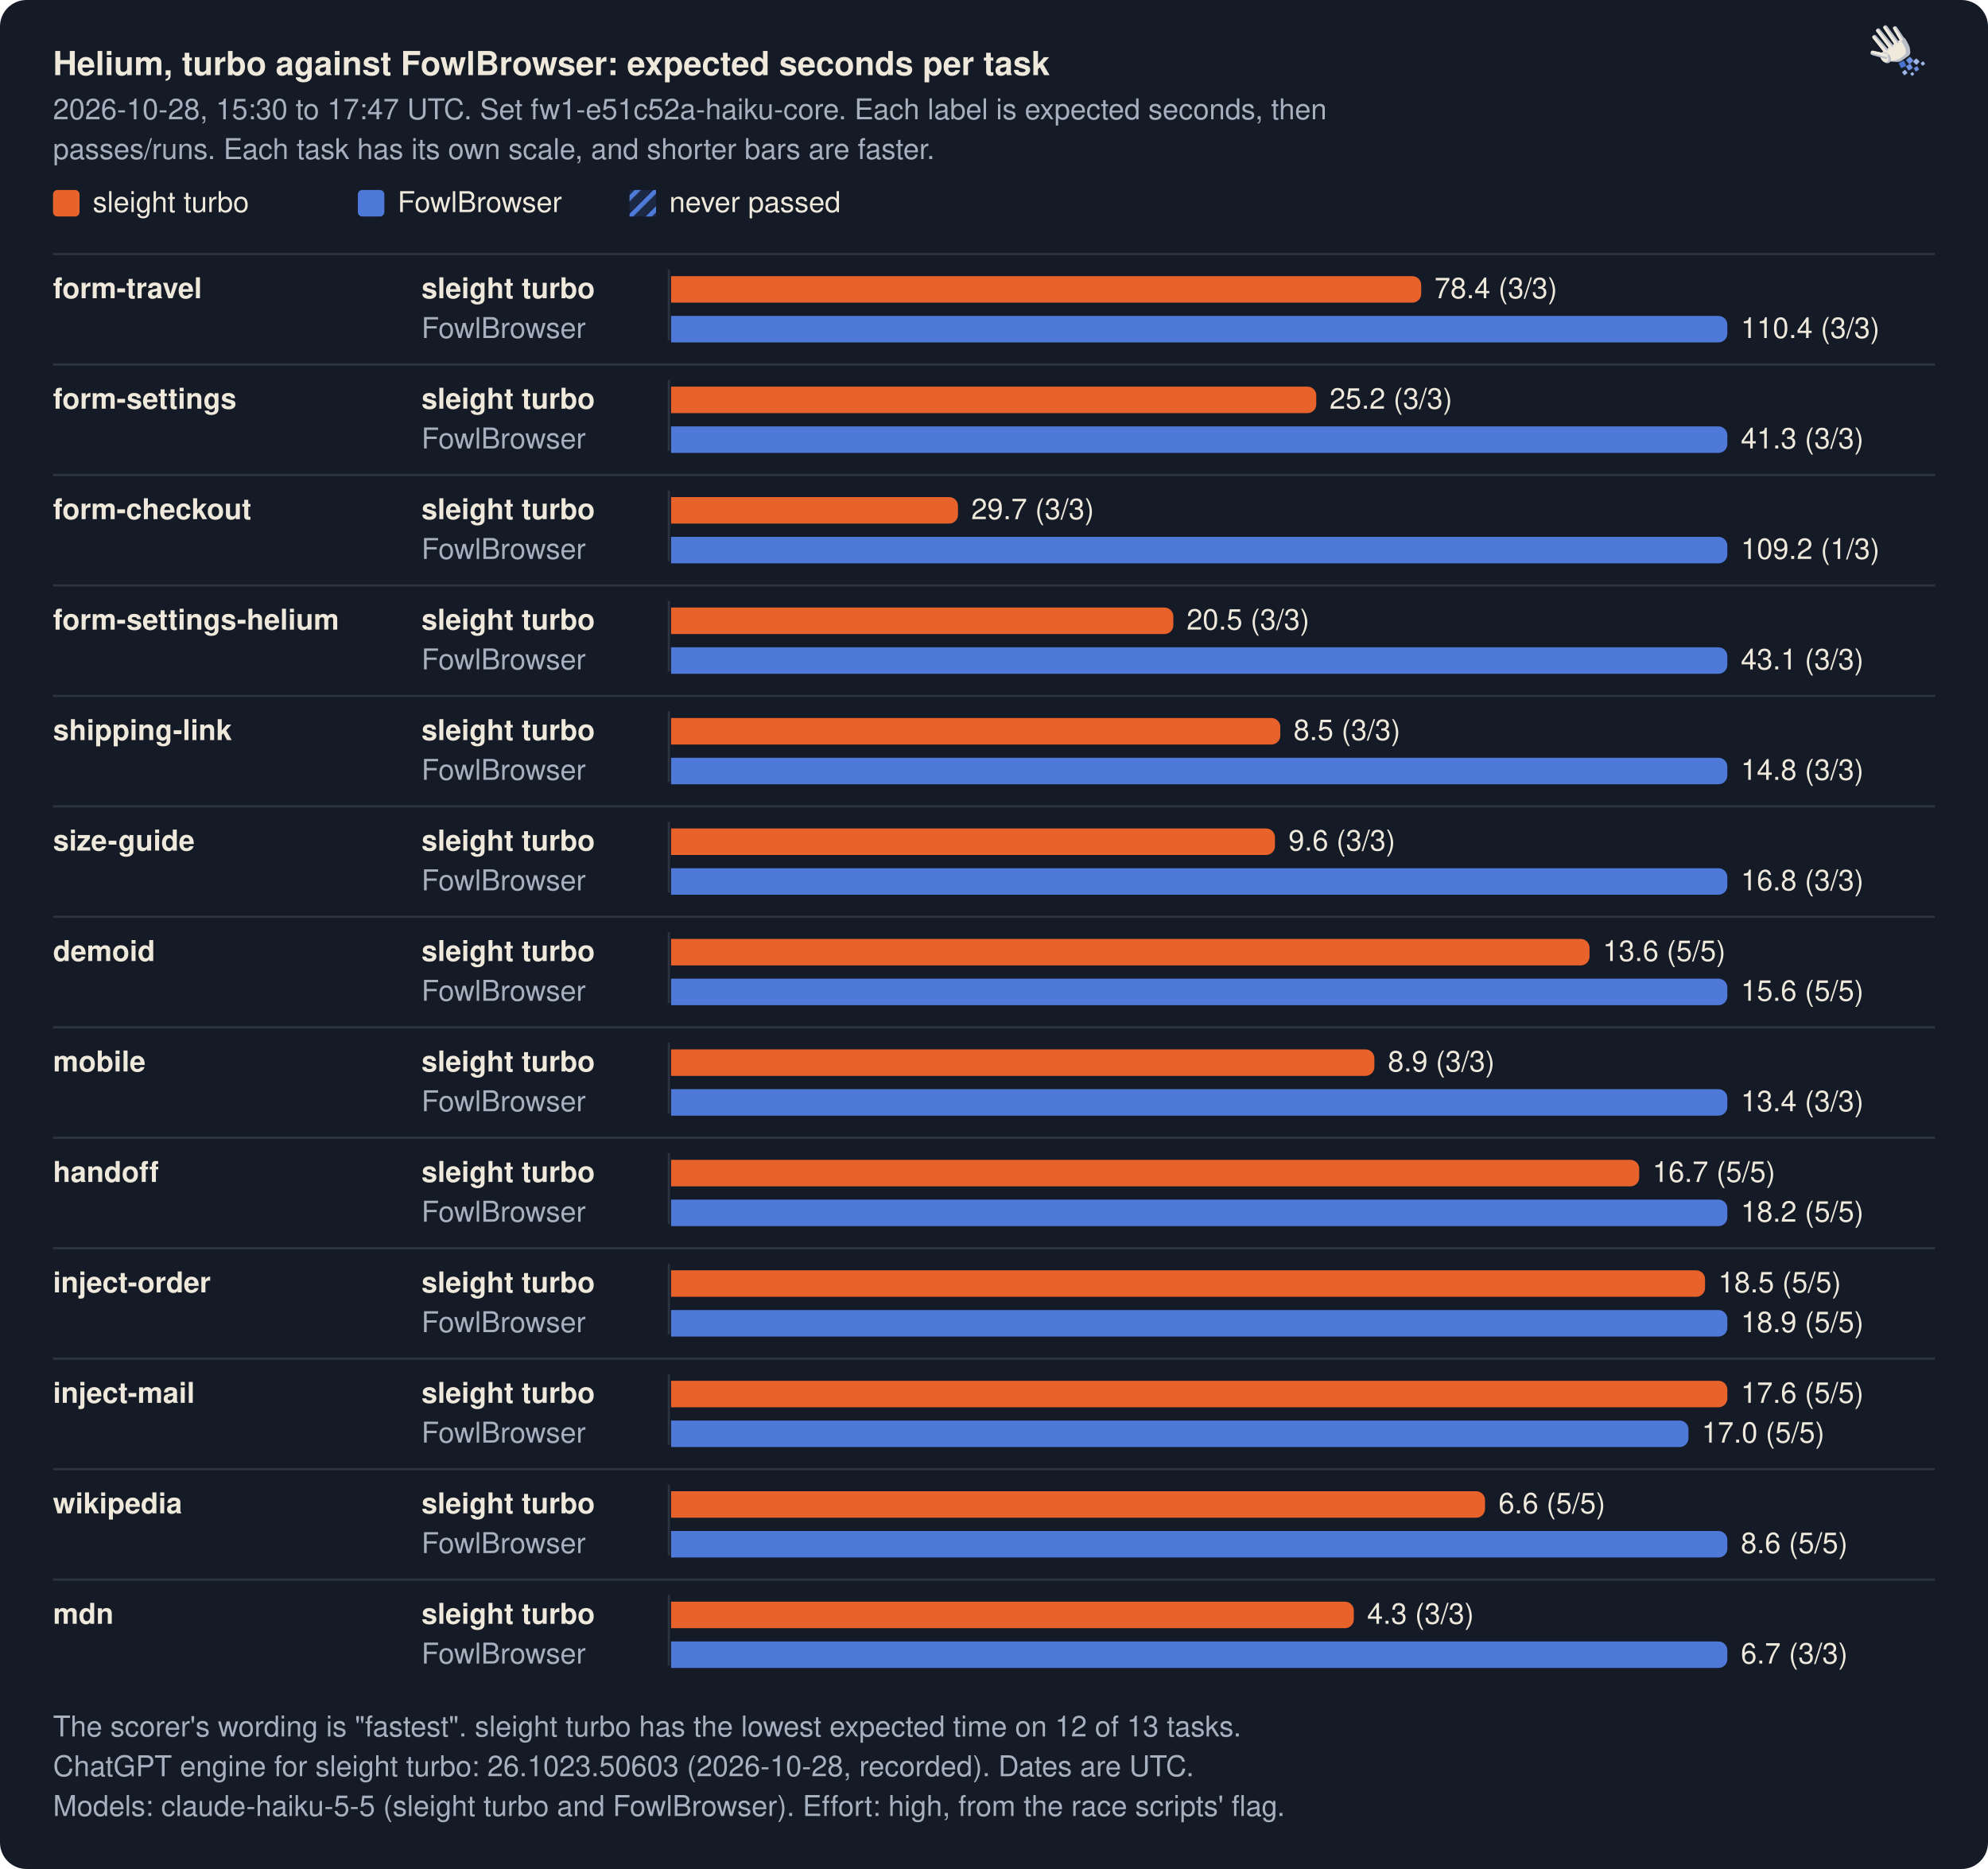
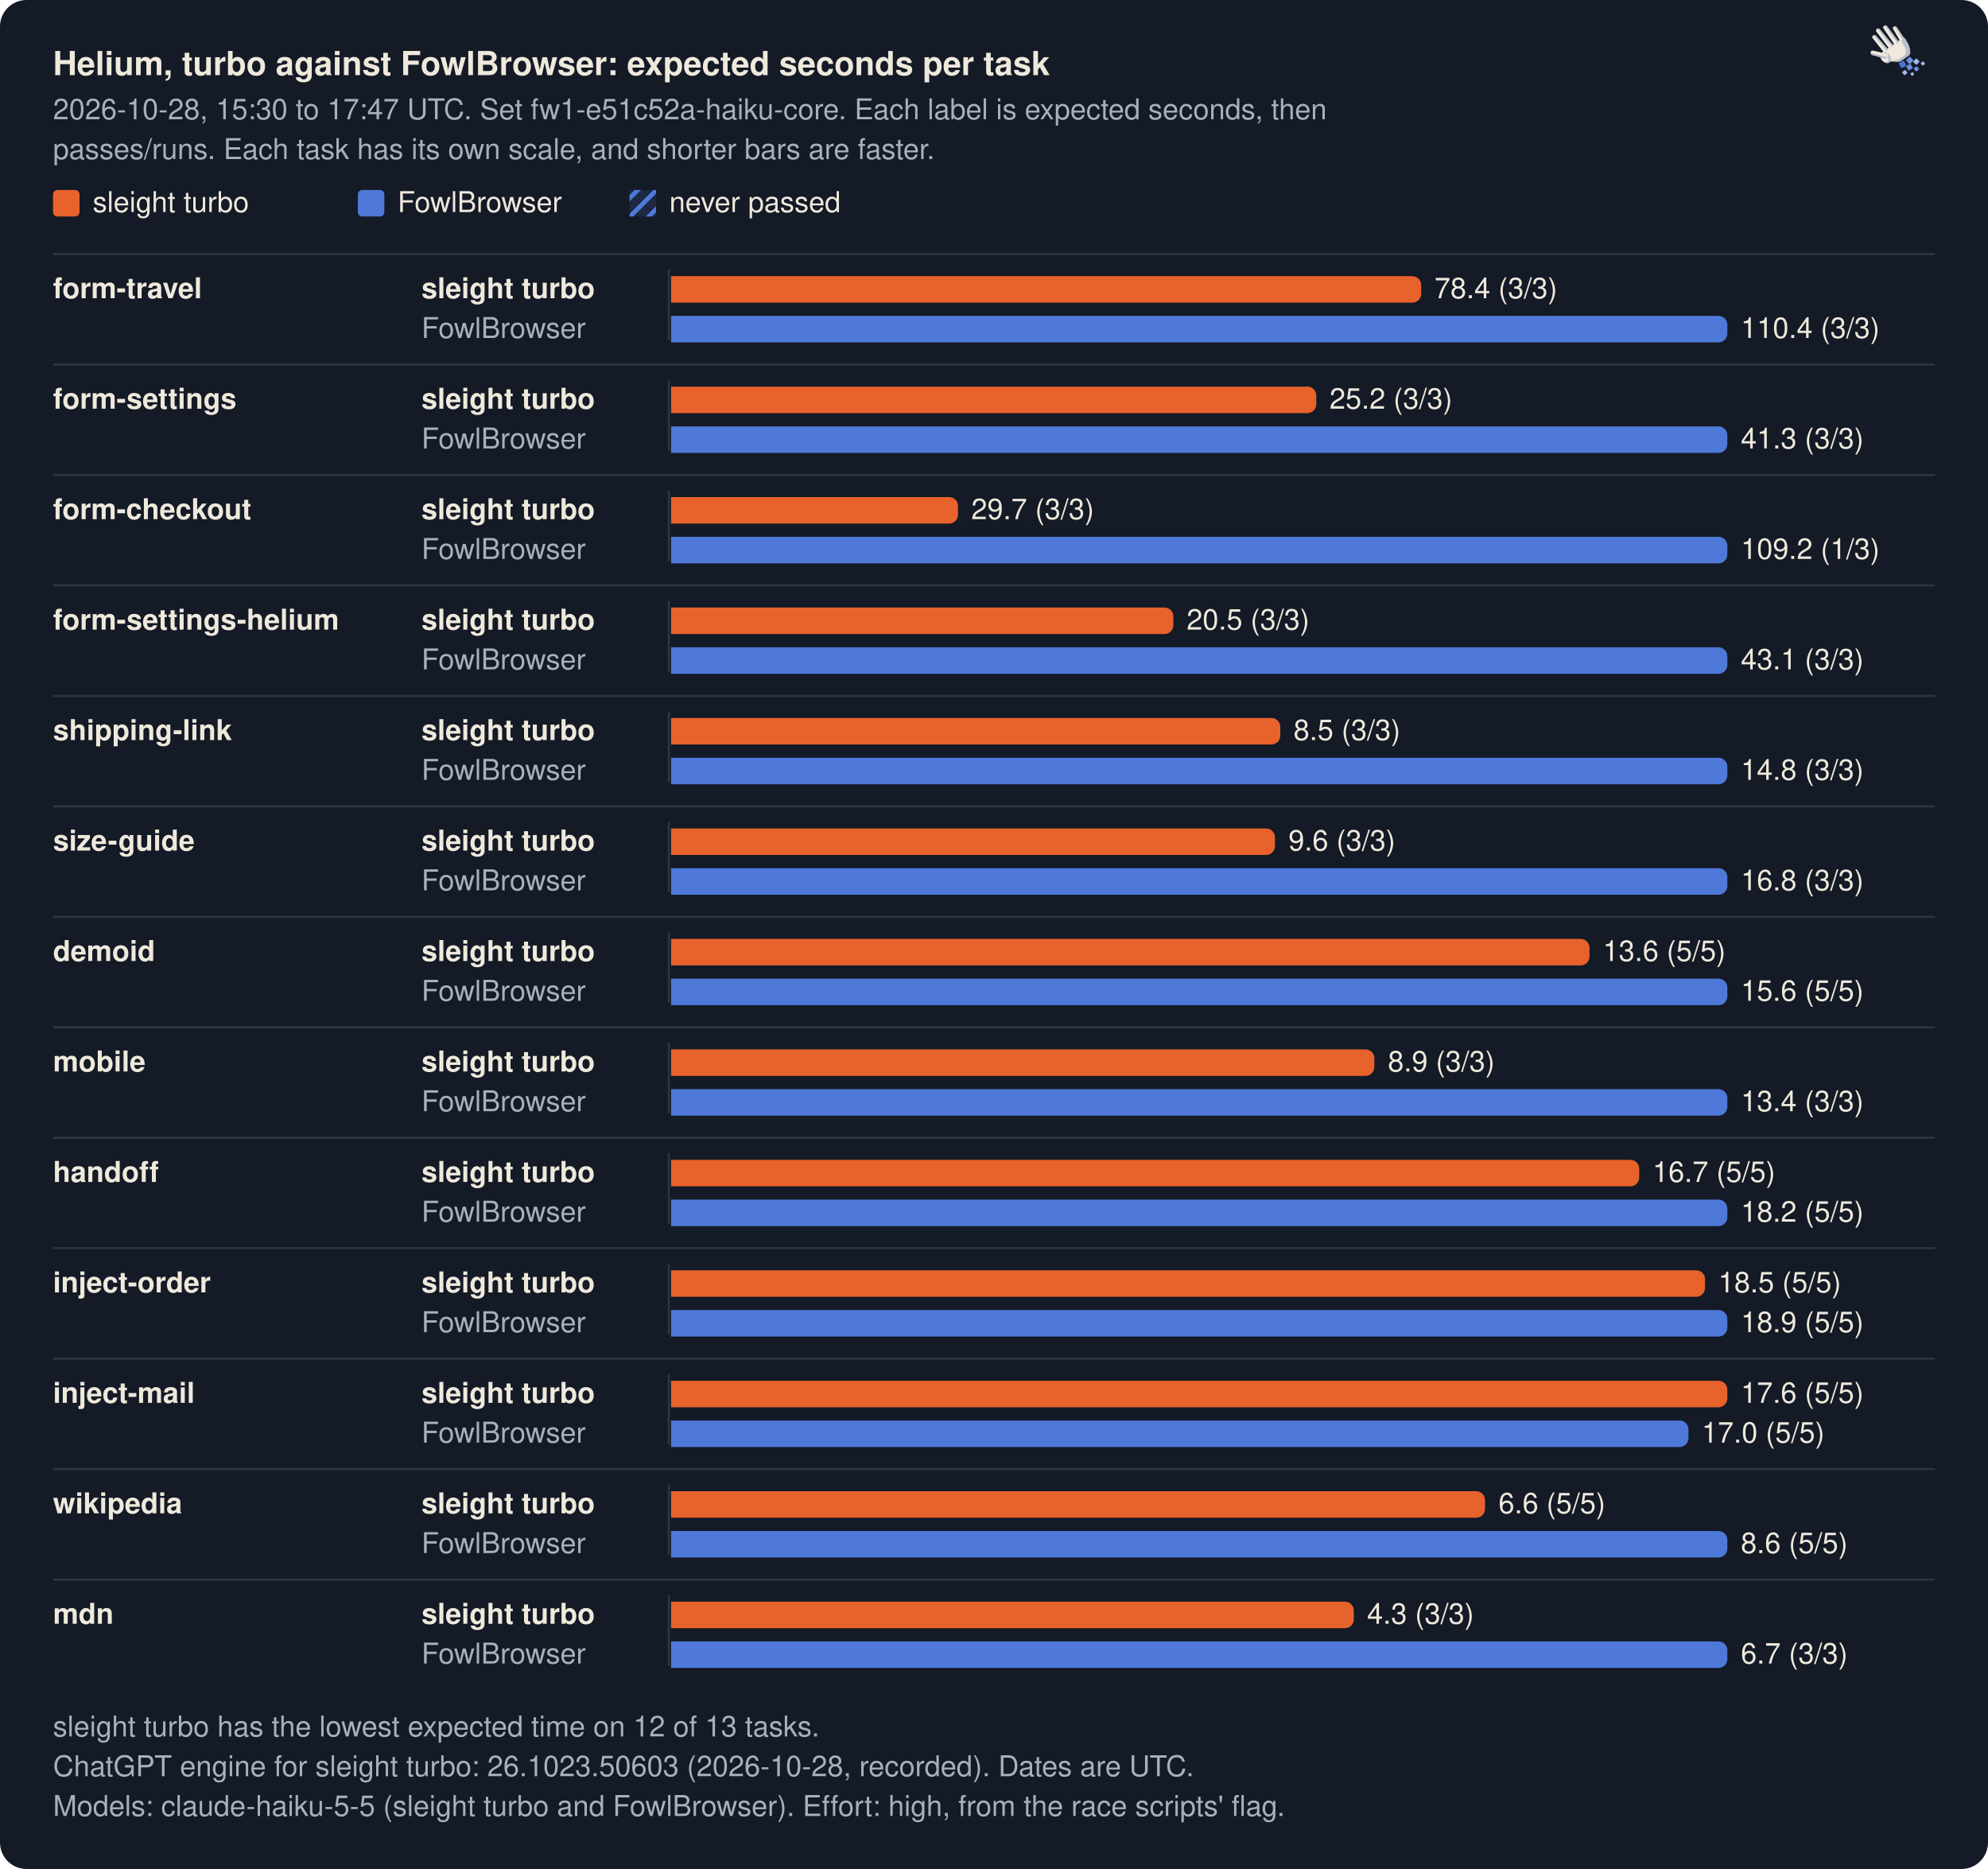
<svg xmlns="http://www.w3.org/2000/svg" viewBox="0 0 900 846" width="900" height="846" role="img" aria-labelledby="title desc">
  <style>
.bg{fill:#141A26}
text{font-family:-apple-system,"Segoe UI",Helvetica,Arial,sans-serif;font-size:13px;fill:#EFE9DC}
.t{font-size:15px;font-weight:600}
.b{font-weight:600}
.m{fill:#A7B0BF}
.g{stroke:#2C3442;stroke-width:1;fill:none}
.me{fill:#E8622C}
.ot{fill:#4E79D9}
.sl{fill:#9AA6B8}
.hme{stroke:#E8622C}
.hot{stroke:#4E79D9}
.hsl{stroke:#9AA6B8}
</style>
  <defs>
    <pattern id="h-me" width="6" height="6" patternUnits="userSpaceOnUse" patternTransform="rotate(45)">
      <line class="hme" x1="1" y1="0" x2="1" y2="6" stroke-width="2" />
    </pattern>
    <pattern id="h-ot" width="6" height="6" patternUnits="userSpaceOnUse" patternTransform="rotate(45)">
      <line class="hot" x1="1" y1="0" x2="1" y2="6" stroke-width="2" />
    </pattern>
    <pattern id="h-sl" width="6" height="6" patternUnits="userSpaceOnUse" patternTransform="rotate(45)">
      <line class="hsl" x1="1" y1="0" x2="1" y2="6" stroke-width="2" />
    </pattern>
  </defs>
  <rect class="bg" width="900" height="846" rx="12" />
  <text x="24" y="34" class="t">Helium, turbo against FowlBrowser: expected seconds per task</text>
  <text x="24" y="54" class="m">2026-10-28, 15:30 to 17:47 UTC. Set fw1-e51c52a-haiku-core. Each label is expected seconds, then</text>
  <text x="24" y="72" class="m">passes/runs. Each task has its own scale, and shorter bars are faster.</text>
  <g transform="translate(840 8) scale(0.8)">
    <g transform="translate(0.6 0.6)">
      <g transform="translate(10 10) rotate(-35)">
        <g fill="#141A26" stroke="#141A26" fill-opacity="0.08" stroke-opacity="0.08" stroke-width="3" stroke-linejoin="round">
          <path d="M-2 12.39 Q-2.2 10.8 -0.6 10.8 L12.4 10.8 Q14 10.8 13.82 12.39 L13.48 15.41 Q13.3 17 12.56 18.42 L11.94 19.58 Q11.2 21 9.6 21 L5.2 21 Q3.6 21 2.35 20 L-0.15 18 Q-1.4 17 -1.6 15.41 Z" />
          <path d="M-3.8 14.6 A2.5 3.3 0 1 0 1.2 14.6 A2.5 3.3 0 1 0 -3.8 14.6 Z" />
          <path d="M0.83 13.52 L-5.04 7.13 A1.25 1.25 0 0 0 -6.93 8.76 L-1.43 15.48 Z" />
          <path d="M2.44 11.48 L1.3 1.09 A1.2 1.2 0 0 0 -1.09 1.3 L-0.44 11.72 Z" />
          <path d="M6.15 11.51 L5.17 -0.67 A1.2 1.2 0 0 0 2.77 -0.53 L3.25 11.69 Z" />
          <path d="M9.85 11.59 L9.51 0.29 A1.2 1.2 0 0 0 7.11 0.31 L6.95 11.61 Z" />
          <path d="M13.5 11.68 L13.68 3.81 A1.15 1.15 0 0 0 11.39 3.68 L10.7 11.52 Z" />
        </g>
        <g fill="#141A26" stroke="#141A26" fill-opacity="0.12" stroke-opacity="0.12" stroke-width="1.8" stroke-linejoin="round">
          <path d="M-2 12.39 Q-2.2 10.8 -0.6 10.8 L12.4 10.8 Q14 10.8 13.82 12.39 L13.48 15.41 Q13.3 17 12.56 18.42 L11.94 19.58 Q11.2 21 9.6 21 L5.2 21 Q3.6 21 2.35 20 L-0.15 18 Q-1.4 17 -1.6 15.41 Z" />
          <path d="M-3.8 14.6 A2.5 3.3 0 1 0 1.2 14.6 A2.5 3.3 0 1 0 -3.8 14.6 Z" />
          <path d="M0.83 13.52 L-5.04 7.13 A1.25 1.25 0 0 0 -6.93 8.76 L-1.43 15.48 Z" />
          <path d="M2.44 11.48 L1.3 1.09 A1.2 1.2 0 0 0 -1.09 1.3 L-0.44 11.72 Z" />
          <path d="M6.15 11.51 L5.17 -0.67 A1.2 1.2 0 0 0 2.77 -0.53 L3.25 11.69 Z" />
          <path d="M9.85 11.59 L9.51 0.29 A1.2 1.2 0 0 0 7.11 0.31 L6.95 11.61 Z" />
          <path d="M13.5 11.68 L13.68 3.81 A1.15 1.15 0 0 0 11.39 3.68 L10.7 11.52 Z" />
        </g>
        <g fill="#141A26" stroke="#141A26" fill-opacity="0.2" stroke-opacity="0.2" stroke-width="0.8" stroke-linejoin="round">
          <path d="M-2 12.39 Q-2.2 10.8 -0.6 10.8 L12.4 10.8 Q14 10.8 13.82 12.39 L13.48 15.41 Q13.3 17 12.56 18.42 L11.94 19.58 Q11.2 21 9.6 21 L5.2 21 Q3.6 21 2.35 20 L-0.15 18 Q-1.4 17 -1.6 15.41 Z" />
          <path d="M-3.8 14.6 A2.5 3.3 0 1 0 1.2 14.6 A2.5 3.3 0 1 0 -3.8 14.6 Z" />
          <path d="M0.83 13.52 L-5.04 7.13 A1.25 1.25 0 0 0 -6.93 8.76 L-1.43 15.48 Z" />
          <path d="M2.44 11.48 L1.3 1.09 A1.2 1.2 0 0 0 -1.09 1.3 L-0.44 11.72 Z" />
          <path d="M6.15 11.51 L5.17 -0.67 A1.2 1.2 0 0 0 2.77 -0.53 L3.25 11.69 Z" />
          <path d="M9.85 11.59 L9.51 0.29 A1.2 1.2 0 0 0 7.11 0.31 L6.95 11.61 Z" />
          <path d="M13.5 11.68 L13.68 3.81 A1.15 1.15 0 0 0 11.39 3.68 L10.7 11.52 Z" />
        </g>
      </g>
    </g>
    <g transform="translate(10 10) rotate(-35)">
      <rect x="-1.95" y="-1.95" width="3.9" height="3.9" rx="0.62" fill="#4E79D9" fill-opacity="0.2" transform="translate(4.2 23) rotate(8)" />
      <rect x="-1.6" y="-1.6" width="3.2" height="3.2" rx="0.51" fill="#4E79D9" fill-opacity="0.92" transform="translate(4.2 23) rotate(8)" />
      <rect x="-1.83" y="-1.83" width="3.66" height="3.66" rx="0.59" fill="#7299EA" fill-opacity="0.2" transform="translate(8.8 23.5) rotate(-6)" />
      <rect x="-1.5" y="-1.5" width="3" height="3" rx="0.48" fill="#7299EA" fill-opacity="0.92" transform="translate(8.8 23.5) rotate(-6)" />
      <rect x="-1.71" y="-1.71" width="3.42" height="3.42" rx="0.55" fill="#7299EA" fill-opacity="0.2" transform="translate(6.5 26.5) rotate(4)" />
      <rect x="-1.4" y="-1.4" width="2.8" height="2.8" rx="0.45" fill="#7299EA" fill-opacity="0.92" transform="translate(6.5 26.5) rotate(4)" />
      <rect x="-1.59" y="-1.59" width="3.17" height="3.17" rx="0.51" fill="#A9C4F5" fill-opacity="0.2" transform="translate(11.5 26.2) rotate(-11)" />
      <rect x="-1.3" y="-1.3" width="2.6" height="2.6" rx="0.42" fill="#A9C4F5" fill-opacity="0.92" transform="translate(11.5 26.2) rotate(-11)" />
      <rect x="-1.34" y="-1.34" width="2.68" height="2.68" rx="0.43" fill="#A9C4F5" fill-opacity="0.2" transform="translate(2.6 27.5) rotate(-4)" />
      <rect x="-1.1" y="-1.1" width="2.2" height="2.2" rx="0.35" fill="#A9C4F5" fill-opacity="0.92" transform="translate(2.6 27.5) rotate(-4)" />
      <rect x="-1.34" y="-1.34" width="2.68" height="2.68" rx="0.43" fill="#7299EA" fill-opacity="0.2" transform="translate(9.2 29.6) rotate(7)" />
      <rect x="-1.1" y="-1.1" width="2.2" height="2.2" rx="0.35" fill="#7299EA" fill-opacity="0.92" transform="translate(9.2 29.6) rotate(7)" />
      <rect x="-1.1" y="-1.1" width="2.2" height="2.2" rx="0.35" fill="#A9C4F5" fill-opacity="0.2" transform="translate(13.9 29.2) rotate(3)" />
      <rect x="-0.9" y="-0.9" width="1.8" height="1.8" rx="0.29" fill="#A9C4F5" fill-opacity="0.92" transform="translate(13.9 29.2) rotate(3)" />
      <rect x="-0.98" y="-0.98" width="1.95" height="1.95" rx="0.31" fill="#A9C4F5" fill-opacity="0.2" transform="translate(5.6 30.6) rotate(-8)" />
      <rect x="-0.8" y="-0.8" width="1.6" height="1.6" rx="0.26" fill="#A9C4F5" fill-opacity="0.92" transform="translate(5.6 30.6) rotate(-8)" />
    </g>
    <g transform="translate(10 10) rotate(-35)">
      <path d="M-2 12.39 Q-2.2 10.8 -0.6 10.8 L12.4 10.8 Q14 10.8 13.82 12.39 L13.48 15.41 Q13.3 17 12.56 18.42 L11.94 19.58 Q11.2 21 9.6 21 L5.2 21 Q3.6 21 2.35 20 L-0.15 18 Q-1.4 17 -1.6 15.41 Z" fill="#B9BFC9" />
      <path d="M-2.02 12.19 Q-2.2 10.8 -0.8 10.8 L10 10.8 Q11.4 10.8 11.24 12.19 L10.86 15.61 Q10.7 17 9.89 18.14 L9.81 18.26 Q9 19.4 7.6 19.4 L5 19.4 Q3.6 19.4 2.34 18.79 L-0.14 17.61 Q-1.4 17 -1.58 15.61 Z" fill="#EFE9DC" />
      <path d="M-3.8 14.6 A2.5 3.3 0 1 0 1.2 14.6 A2.5 3.3 0 1 0 -3.8 14.6 Z" fill="#B9BFC9" />
      <path d="M-4 14 A2 2.8 0 1 0 0 14 A2 2.8 0 1 0 -4 14 Z" fill="#EFE9DC" />
      <path d="M0.83 13.52 L-5.04 7.13 A1.25 1.25 0 0 0 -6.93 8.76 L-1.43 15.48 Z" fill="#B9BFC9" />
      <path d="M0.83 13.51 L-5.21 6.91 A0.78 0.78 0 0 0 -6.38 7.93 L-0.57 14.74 Z" fill="#EFE9DC" />
      <path d="M2.44 11.48 L1.3 1.09 A1.2 1.2 0 0 0 -1.09 1.3 L-0.44 11.72 Z" fill="#B9BFC9" />
      <path d="M1.35 11.58 L0.36 0.91 A0.74 0.74 0 0 0 -1.12 1.03 L-0.45 11.72 Z" fill="#EFE9DC" />
      <path d="M6.15 11.51 L5.17 -0.67 A1.2 1.2 0 0 0 2.77 -0.53 L3.25 11.69 Z" fill="#B9BFC9" />
      <path d="M5.05 11.59 L4.24 -0.88 A0.74 0.74 0 0 0 2.75 -0.8 L3.25 11.68 Z" fill="#EFE9DC" />
      <path d="M9.85 11.59 L9.51 0.29 A1.2 1.2 0 0 0 7.11 0.31 L6.95 11.61 Z" fill="#B9BFC9" />
      <path d="M8.75 11.6 L8.59 0.04 A0.74 0.74 0 0 0 7.1 0.04 L6.95 11.6 Z" fill="#EFE9DC" />
      <path d="M13.5 11.68 L13.68 3.81 A1.15 1.15 0 0 0 11.39 3.68 L10.7 11.52 Z" fill="#B9BFC9" />
      <path d="M12.43 11.63 L12.82 3.52 A0.71 0.71 0 0 0 11.39 3.42 L10.7 11.51 Z" fill="#EFE9DC" />
    </g>
  </g>
  <rect class="me" x="24" y="86" width="12" height="12" rx="2" />
  <text x="42" y="96">sleight turbo</text>
  <rect class="ot" x="162" y="86" width="12" height="12" rx="2" />
  <text x="180" y="96">FowlBrowser</text>
  <rect class="ot" fill-opacity="0.16" x="285" y="86" width="12" height="12" />
  <rect fill="url(#h-ot)" x="285" y="86" width="12" height="12" />
  <text x="303" y="96">never passed</text>
  <line class="g" x1="24" y1="115" x2="876" y2="115" />
  <text x="24" y="135" class="b">form-travel</text>
  <line class="g" x1="302.8" y1="122" x2="302.8" y2="154" />
  <text x="190.8" y="135" class="b">sleight turbo</text>
  <path class="me" d="M303.8 125h335.6a4 4 0 0 1 4 4v4a4 4 0 0 1 -4 4h-335.6z" />
  <text x="649.4" y="135" data-task="form-travel" data-arm="sleight-turbo" data-kind="cell" data-section="main">78.4 (3/3)</text>
  <text x="190.8" y="153" class="m">FowlBrowser</text>
  <path class="ot" d="M303.8 143h474.2a4 4 0 0 1 4 4v4a4 4 0 0 1 -4 4h-474.2z" />
  <text x="788.1" y="153" data-task="form-travel" data-arm="fowlbrowser" data-kind="cell" data-section="main">110.4 (3/3)</text>
  <line class="g" x1="24" y1="165" x2="876" y2="165" />
  <text x="24" y="185" class="b">form-settings</text>
  <line class="g" x1="302.8" y1="172" x2="302.8" y2="204" />
  <text x="190.8" y="185" class="b">sleight turbo</text>
  <path class="me" d="M303.8 175h288.1a4 4 0 0 1 4 4v4a4 4 0 0 1 -4 4h-288.1z" />
  <text x="601.9" y="185" data-task="form-settings" data-arm="sleight-turbo" data-kind="cell" data-section="main">25.2 (3/3)</text>
  <text x="190.8" y="203" class="m">FowlBrowser</text>
  <path class="ot" d="M303.8 193h474.2a4 4 0 0 1 4 4v4a4 4 0 0 1 -4 4h-474.2z" />
  <text x="788.1" y="203" data-task="form-settings" data-arm="fowlbrowser" data-kind="cell" data-section="main">41.3 (3/3)</text>
  <line class="g" x1="24" y1="215" x2="876" y2="215" />
  <text x="24" y="235" class="b">form-checkout</text>
  <line class="g" x1="302.8" y1="222" x2="302.8" y2="254" />
  <text x="190.8" y="235" class="b">sleight turbo</text>
  <path class="me" d="M303.8 225h125.9a4 4 0 0 1 4 4v4a4 4 0 0 1 -4 4h-125.9z" />
  <text x="439.7" y="235" data-task="form-checkout" data-arm="sleight-turbo" data-kind="cell" data-section="main">29.7 (3/3)</text>
  <text x="190.8" y="253" class="m">FowlBrowser</text>
  <path class="ot" d="M303.8 243h474.2a4 4 0 0 1 4 4v4a4 4 0 0 1 -4 4h-474.2z" />
  <text x="788.1" y="253" data-task="form-checkout" data-arm="fowlbrowser" data-kind="cell" data-section="main">109.2 (1/3)</text>
  <line class="g" x1="24" y1="265" x2="876" y2="265" />
  <text x="24" y="285" class="b">form-settings-helium</text>
  <line class="g" x1="302.8" y1="272" x2="302.8" y2="304" />
  <text x="190.8" y="285" class="b">sleight turbo</text>
  <path class="me" d="M303.8 275h223.4a4 4 0 0 1 4 4v4a4 4 0 0 1 -4 4h-223.4z" />
  <text x="537.2" y="285" data-task="form-settings-helium" data-arm="sleight-turbo" data-kind="cell" data-section="main">20.5 (3/3)</text>
  <text x="190.8" y="303" class="m">FowlBrowser</text>
  <path class="ot" d="M303.8 293h474.2a4 4 0 0 1 4 4v4a4 4 0 0 1 -4 4h-474.2z" />
  <text x="788.1" y="303" data-task="form-settings-helium" data-arm="fowlbrowser" data-kind="cell" data-section="main">43.1 (3/3)</text>
  <line class="g" x1="24" y1="315" x2="876" y2="315" />
  <text x="24" y="335" class="b">shipping-link</text>
  <line class="g" x1="302.8" y1="322" x2="302.8" y2="354" />
  <text x="190.8" y="335" class="b">sleight turbo</text>
  <path class="me" d="M303.8 325h271.8a4 4 0 0 1 4 4v4a4 4 0 0 1 -4 4h-271.8z" />
  <text x="585.6" y="335" data-task="shipping-link" data-arm="sleight-turbo" data-kind="cell" data-section="main">8.5 (3/3)</text>
  <text x="190.8" y="353" class="m">FowlBrowser</text>
  <path class="ot" d="M303.8 343h474.2a4 4 0 0 1 4 4v4a4 4 0 0 1 -4 4h-474.2z" />
  <text x="788.1" y="353" data-task="shipping-link" data-arm="fowlbrowser" data-kind="cell" data-section="main">14.8 (3/3)</text>
  <line class="g" x1="24" y1="365" x2="876" y2="365" />
  <text x="24" y="385" class="b">size-guide</text>
  <line class="g" x1="302.8" y1="372" x2="302.8" y2="404" />
  <text x="190.8" y="385" class="b">sleight turbo</text>
  <path class="me" d="M303.8 375h269.4a4 4 0 0 1 4 4v4a4 4 0 0 1 -4 4h-269.4z" />
  <text x="583.3" y="385" data-task="size-guide" data-arm="sleight-turbo" data-kind="cell" data-section="main">9.6 (3/3)</text>
  <text x="190.8" y="403" class="m">FowlBrowser</text>
  <path class="ot" d="M303.8 393h474.2a4 4 0 0 1 4 4v4a4 4 0 0 1 -4 4h-474.2z" />
  <text x="788.1" y="403" data-task="size-guide" data-arm="fowlbrowser" data-kind="cell" data-section="main">16.8 (3/3)</text>
  <line class="g" x1="24" y1="415" x2="876" y2="415" />
  <text x="24" y="435" class="b">demoid</text>
  <line class="g" x1="302.8" y1="422" x2="302.8" y2="454" />
  <text x="190.8" y="435" class="b">sleight turbo</text>
  <path class="me" d="M303.8 425h411.8a4 4 0 0 1 4 4v4a4 4 0 0 1 -4 4h-411.8z" />
  <text x="725.6" y="435" data-task="demoid" data-arm="sleight-turbo" data-kind="cell" data-section="main">13.6 (5/5)</text>
  <text x="190.8" y="453" class="m">FowlBrowser</text>
  <path class="ot" d="M303.8 443h474.2a4 4 0 0 1 4 4v4a4 4 0 0 1 -4 4h-474.2z" />
  <text x="788.1" y="453" data-task="demoid" data-arm="fowlbrowser" data-kind="cell" data-section="main">15.6 (5/5)</text>
  <line class="g" x1="24" y1="465" x2="876" y2="465" />
  <text x="24" y="485" class="b">mobile</text>
  <line class="g" x1="302.8" y1="472" x2="302.8" y2="504" />
  <text x="190.8" y="485" class="b">sleight turbo</text>
  <path class="me" d="M303.8 475h314.4a4 4 0 0 1 4 4v4a4 4 0 0 1 -4 4h-314.4z" />
  <text x="628.3" y="485" data-task="mobile" data-arm="sleight-turbo" data-kind="cell" data-section="main">8.9 (3/3)</text>
  <text x="190.8" y="503" class="m">FowlBrowser</text>
  <path class="ot" d="M303.8 493h474.2a4 4 0 0 1 4 4v4a4 4 0 0 1 -4 4h-474.2z" />
  <text x="788.1" y="503" data-task="mobile" data-arm="fowlbrowser" data-kind="cell" data-section="main">13.4 (3/3)</text>
  <line class="g" x1="24" y1="515" x2="876" y2="515" />
  <text x="24" y="535" class="b">handoff</text>
  <line class="g" x1="302.8" y1="522" x2="302.8" y2="554" />
  <text x="190.8" y="535" class="b">sleight turbo</text>
  <path class="me" d="M303.8 525h434.3a4 4 0 0 1 4 4v4a4 4 0 0 1 -4 4h-434.3z" />
  <text x="748.1" y="535" data-task="handoff" data-arm="sleight-turbo" data-kind="cell" data-section="main">16.7 (5/5)</text>
  <text x="190.8" y="553" class="m">FowlBrowser</text>
  <path class="ot" d="M303.8 543h474.2a4 4 0 0 1 4 4v4a4 4 0 0 1 -4 4h-474.2z" />
  <text x="788.1" y="553" data-task="handoff" data-arm="fowlbrowser" data-kind="cell" data-section="main">18.2 (5/5)</text>
  <line class="g" x1="24" y1="565" x2="876" y2="565" />
  <text x="24" y="585" class="b">inject-order</text>
  <line class="g" x1="302.8" y1="572" x2="302.8" y2="604" />
  <text x="190.8" y="585" class="b">sleight turbo</text>
  <path class="me" d="M303.8 575h464.1a4 4 0 0 1 4 4v4a4 4 0 0 1 -4 4h-464.1z" />
  <text x="777.9" y="585" data-task="inject-order" data-arm="sleight-turbo" data-kind="cell" data-section="main">18.5 (5/5)</text>
  <text x="190.8" y="603" class="m">FowlBrowser</text>
  <path class="ot" d="M303.8 593h474.2a4 4 0 0 1 4 4v4a4 4 0 0 1 -4 4h-474.2z" />
  <text x="788.1" y="603" data-task="inject-order" data-arm="fowlbrowser" data-kind="cell" data-section="main">18.9 (5/5)</text>
  <line class="g" x1="24" y1="615" x2="876" y2="615" />
  <text x="24" y="635" class="b">inject-mail</text>
  <line class="g" x1="302.8" y1="622" x2="302.8" y2="654" />
  <text x="190.8" y="635" class="b">sleight turbo</text>
  <path class="me" d="M303.8 625h474.2a4 4 0 0 1 4 4v4a4 4 0 0 1 -4 4h-474.2z" />
  <text x="788.1" y="635" data-task="inject-mail" data-arm="sleight-turbo" data-kind="cell" data-section="main">17.6 (5/5)</text>
  <text x="190.8" y="653" class="m">FowlBrowser</text>
  <path class="ot" d="M303.8 643h456.6a4 4 0 0 1 4 4v4a4 4 0 0 1 -4 4h-456.6z" />
  <text x="770.4" y="653" data-task="inject-mail" data-arm="fowlbrowser" data-kind="cell" data-section="main">17.0 (5/5)</text>
  <line class="g" x1="24" y1="665" x2="876" y2="665" />
  <text x="24" y="685" class="b">wikipedia</text>
  <line class="g" x1="302.8" y1="672" x2="302.8" y2="704" />
  <text x="190.8" y="685" class="b">sleight turbo</text>
  <path class="me" d="M303.8 675h364.5a4 4 0 0 1 4 4v4a4 4 0 0 1 -4 4h-364.5z" />
  <text x="678.4" y="685" data-task="wikipedia" data-arm="sleight-turbo" data-kind="cell" data-section="main">6.6 (5/5)</text>
  <text x="190.8" y="703" class="m">FowlBrowser</text>
  <path class="ot" d="M303.8 693h474.2a4 4 0 0 1 4 4v4a4 4 0 0 1 -4 4h-474.2z" />
  <text x="788.1" y="703" data-task="wikipedia" data-arm="fowlbrowser" data-kind="cell" data-section="main">8.6 (5/5)</text>
  <line class="g" x1="24" y1="715" x2="876" y2="715" />
  <text x="24" y="735" class="b">mdn</text>
  <line class="g" x1="302.8" y1="722" x2="302.8" y2="754" />
  <text x="190.8" y="735" class="b">sleight turbo</text>
  <path class="me" d="M303.8 725h305.1a4 4 0 0 1 4 4v4a4 4 0 0 1 -4 4h-305.1z" />
  <text x="618.9" y="735" data-task="mdn" data-arm="sleight-turbo" data-kind="cell" data-section="main">4.3 (3/3)</text>
  <text x="190.8" y="753" class="m">FowlBrowser</text>
  <path class="ot" d="M303.8 743h474.2a4 4 0 0 1 4 4v4a4 4 0 0 1 -4 4h-474.2z" />
  <text x="788.1" y="753" data-task="mdn" data-arm="fowlbrowser" data-kind="cell" data-section="main">6.7 (3/3)</text>
-   <text x="24" y="786" class="m">The scorer's wording is "fastest". sleight turbo has the lowest expected time on 12 of 13 tasks.</text>
+   <text x="24" y="786" class="m">sleight turbo has the lowest expected time on 12 of 13 tasks.</text>
  <text x="24" y="804" class="m">ChatGPT engine for sleight turbo: 26.1023.50603 (2026-10-28, recorded). Dates are UTC.</text>
  <text x="24" y="822" class="m">Models: claude-haiku-5-5 (sleight turbo and FowlBrowser). Effort: high, from the race scripts' flag.</text>
</svg>
